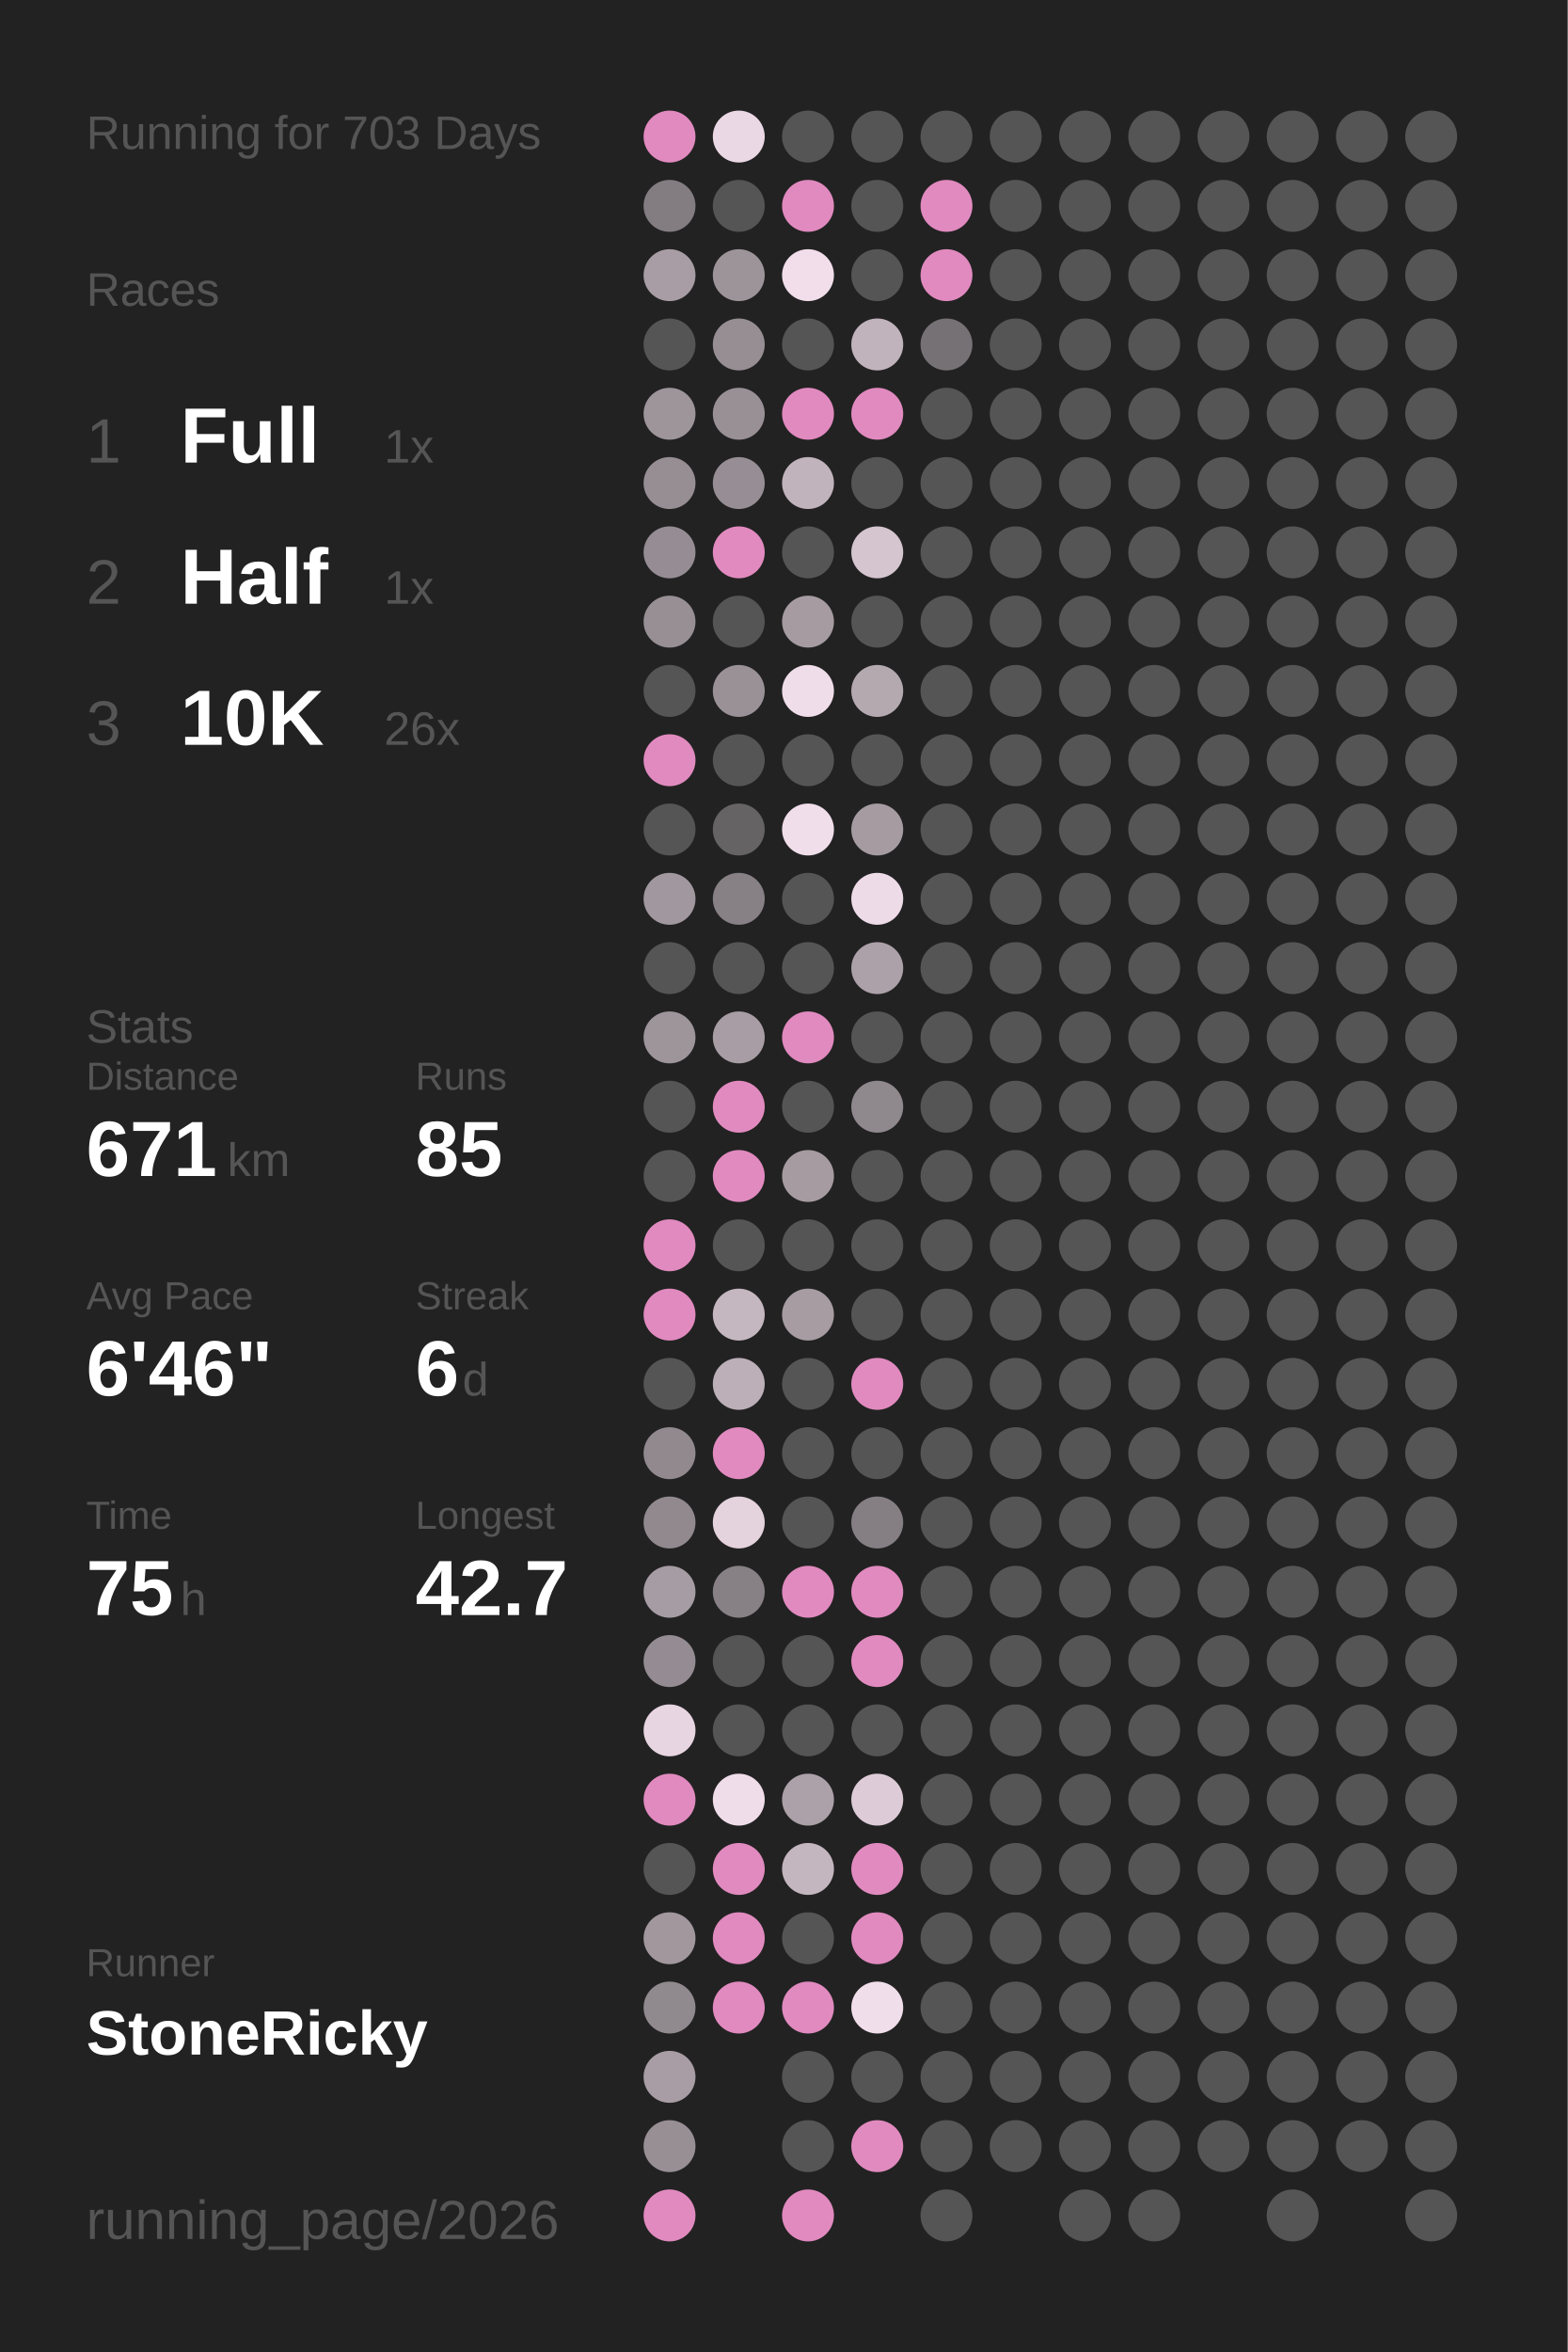
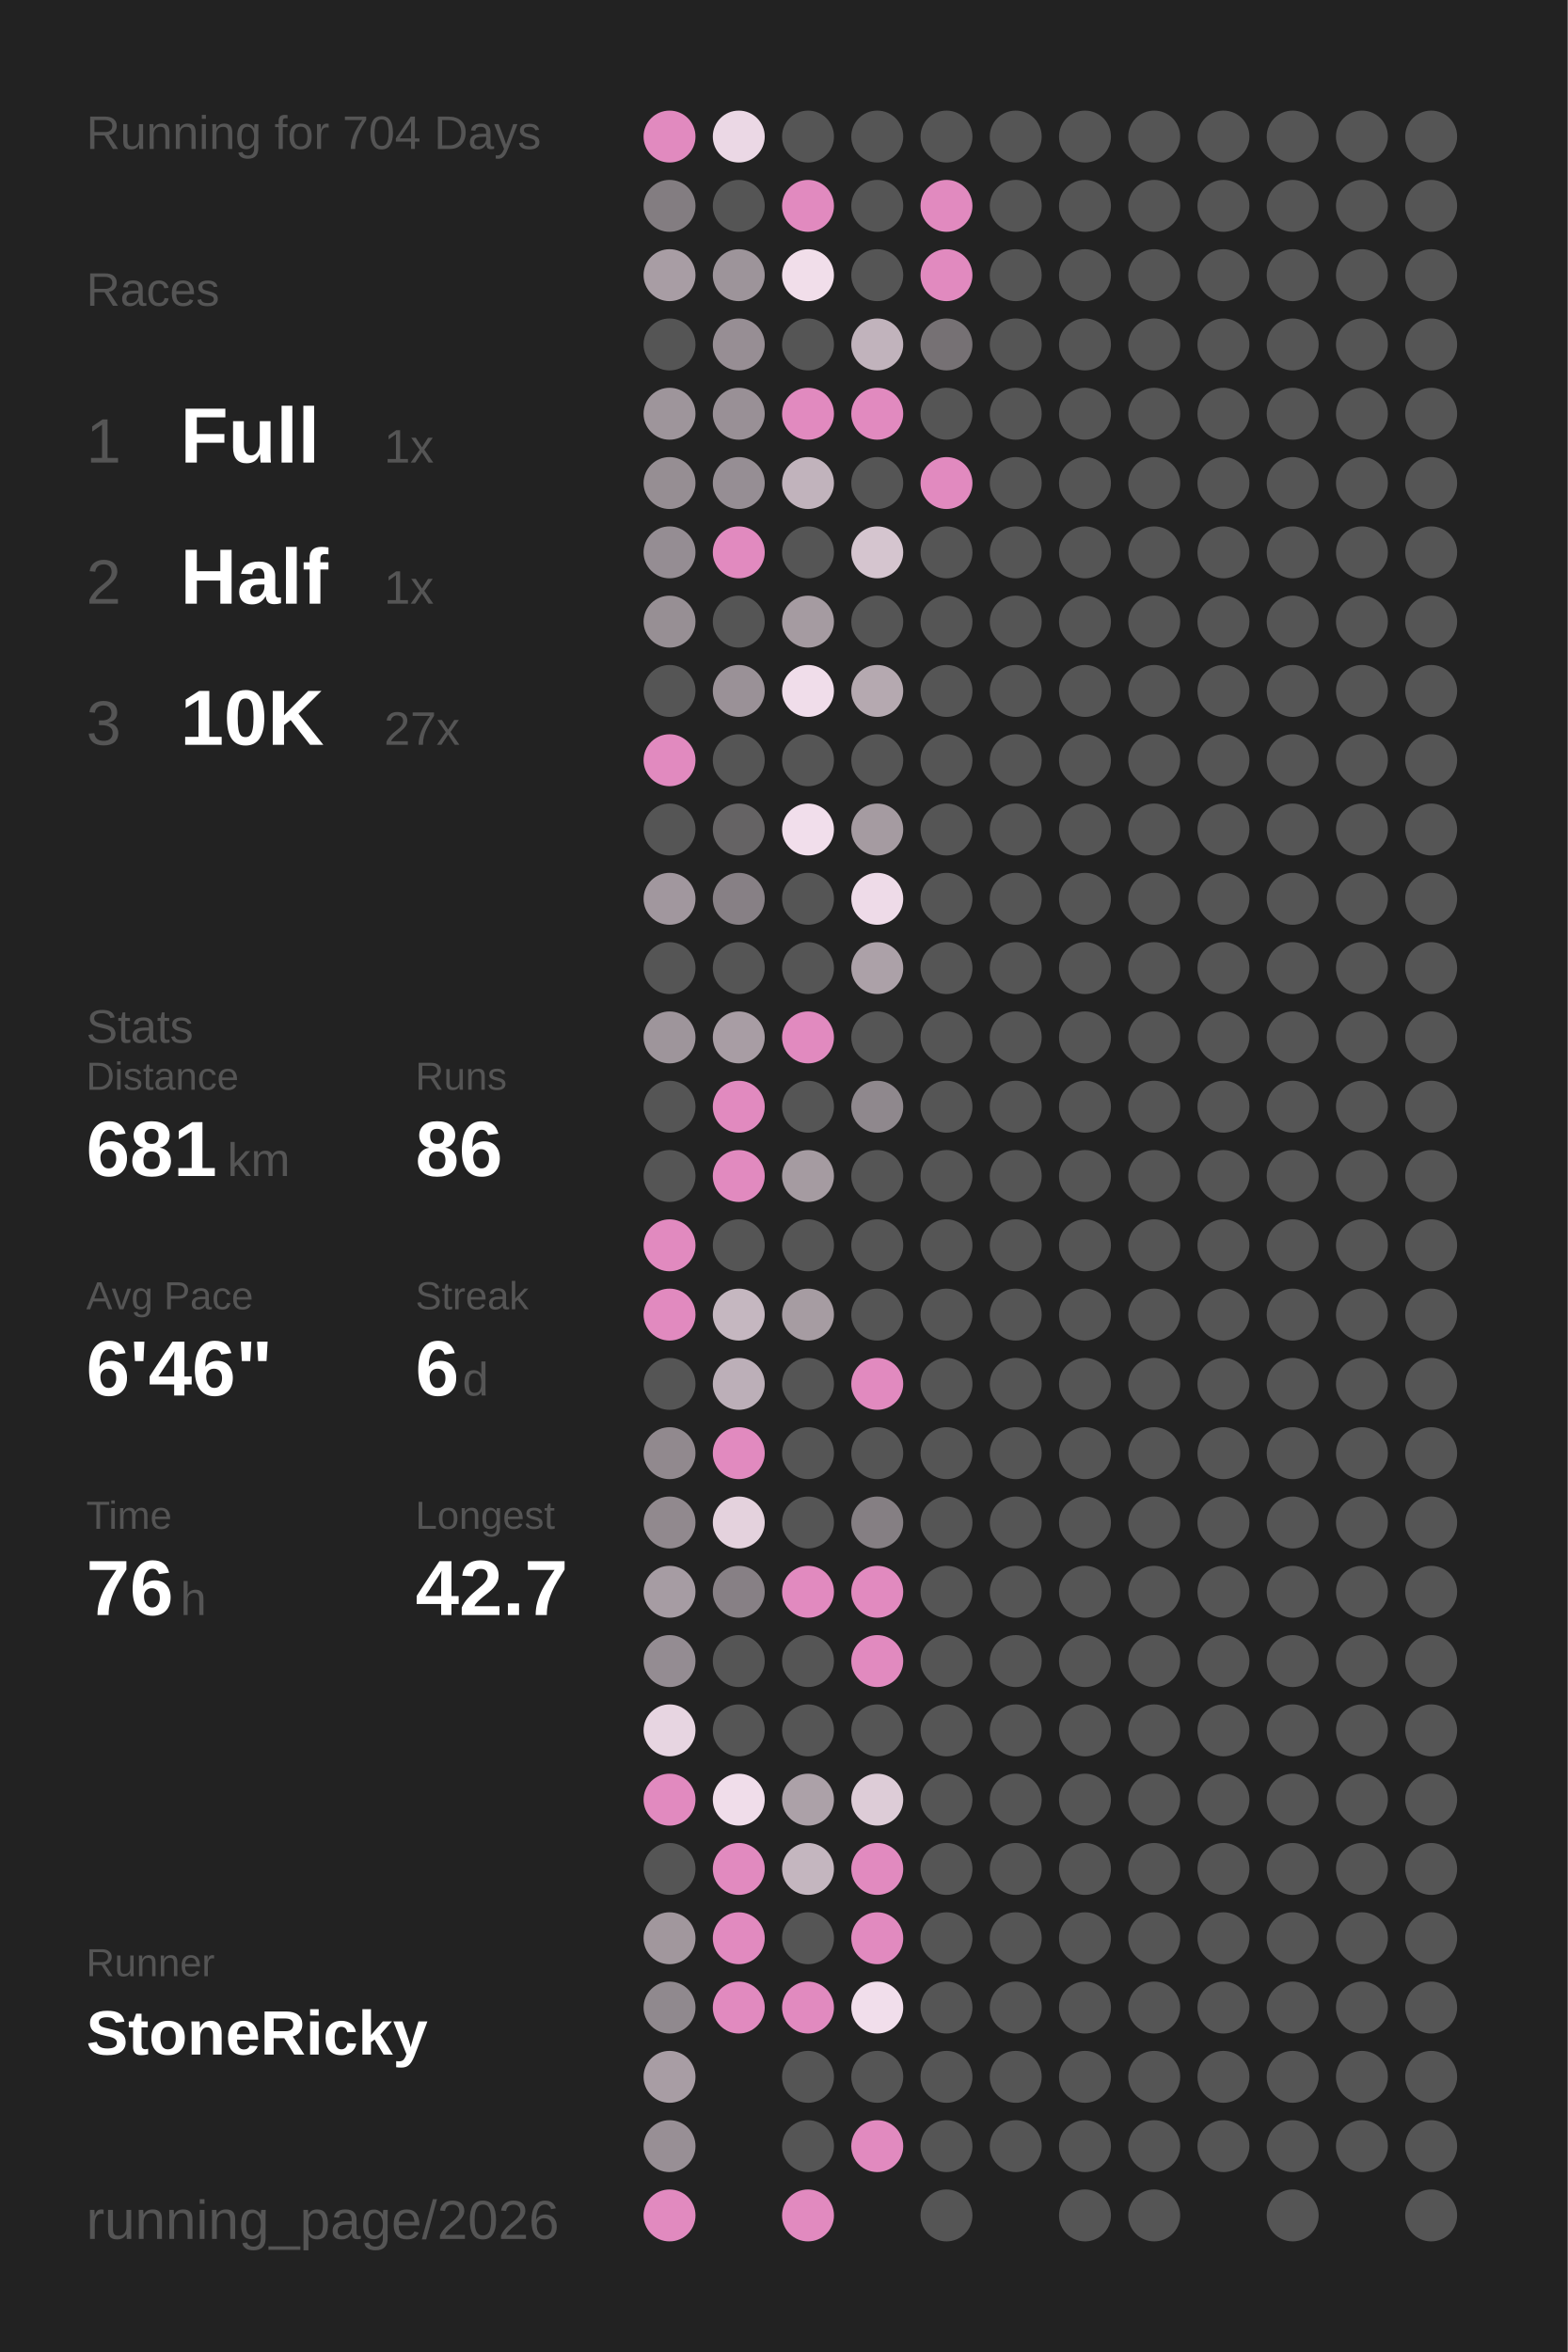
<svg xmlns="http://www.w3.org/2000/svg" baseProfile="full" height="300mm" version="1.1" viewBox="0,0,200,300" width="200mm">
  <defs />
  <rect fill="#222222" height="300" width="200" x="0" y="0" />
-   <text fill="#555555" style="font-size:6px; font-family:Arial;" x="11" y="19">Running for 703 Days</text>
+   <text fill="#555555" style="font-size:6px; font-family:Arial;" x="11" y="19">Running for 704 Days</text>
  <text fill="#555555" style="font-size:6px; font-family:Arial;" x="11" y="39">Races</text>
  <text fill="#555555" style="font-size:8px; font-family:Arial;" x="11" y="59">1</text>
  <text fill="#FFFFFF" style="font-size:10px; font-family:Arial; font-weight:bold;" x="23" y="59">Full</text>
  <text fill="#555555" style="font-size:6px; font-family:Arial;" x="49" y="59">1x</text>
  <text fill="#555555" style="font-size:8px; font-family:Arial;" x="11" y="77">2</text>
  <text fill="#FFFFFF" style="font-size:10px; font-family:Arial; font-weight:bold;" x="23" y="77">Half</text>
  <text fill="#555555" style="font-size:6px; font-family:Arial;" x="49" y="77">1x</text>
  <text fill="#555555" style="font-size:8px; font-family:Arial;" x="11" y="95">3</text>
  <text fill="#FFFFFF" style="font-size:10px; font-family:Arial; font-weight:bold;" x="23" y="95">10K</text>
-   <text fill="#555555" style="font-size:6px; font-family:Arial;" x="49" y="95">26x</text>
+   <text fill="#555555" style="font-size:6px; font-family:Arial;" x="49" y="95">27x</text>
  <text fill="#555555" style="font-size:6px; font-family:Arial;" x="11" y="133">Stats</text>
  <text fill="#555555" style="font-size:5px; font-family:Arial;" x="11" y="139">Distance</text>
-   <text fill="#FFFFFF" style="font-size:10px; font-family:Arial; font-weight:bold;" x="11" y="150">671</text>
+   <text fill="#FFFFFF" style="font-size:10px; font-family:Arial; font-weight:bold;" x="11" y="150">681</text>
  <text fill="#555555" style="font-size:6px; font-family:Arial;" x="29" y="150">km</text>
  <text fill="#555555" style="font-size:5px; font-family:Arial;" x="53" y="139">Runs</text>
-   <text fill="#FFFFFF" style="font-size:10px; font-family:Arial; font-weight:bold;" x="53" y="150">85</text>
+   <text fill="#FFFFFF" style="font-size:10px; font-family:Arial; font-weight:bold;" x="53" y="150">86</text>
  <text fill="#555555" style="font-size:5px; font-family:Arial;" x="11" y="167">Avg Pace</text>
  <text fill="#FFFFFF" style="font-size:10px; font-family:Arial; font-weight:bold;" x="11" y="178">6'46"</text>
  <text fill="#555555" style="font-size:5px; font-family:Arial;" x="53" y="167">Streak</text>
  <text fill="#FFFFFF" style="font-size:10px; font-family:Arial; font-weight:bold;" x="53" y="178">6</text>
  <text fill="#555555" style="font-size:6px; font-family:Arial;" x="59" y="178">d</text>
  <text fill="#555555" style="font-size:5px; font-family:Arial;" x="11" y="195">Time</text>
-   <text fill="#FFFFFF" style="font-size:10px; font-family:Arial; font-weight:bold;" x="11" y="206">75</text>
+   <text fill="#FFFFFF" style="font-size:10px; font-family:Arial; font-weight:bold;" x="11" y="206">76</text>
  <text fill="#555555" style="font-size:6px; font-family:Arial;" x="23" y="206">h</text>
  <text fill="#555555" style="font-size:5px; font-family:Arial;" x="53" y="195">Longest</text>
  <text fill="#FFFFFF" style="font-size:10px; font-family:Arial; font-weight:bold;" x="53" y="206">42.7</text>
  <text fill="#555555" style="font-size:5px; font-family:Arial;" x="11" y="252.065">Runner</text>
  <text fill="#FFFFFF" style="font-size:8px; font-family:Arial; font-weight:bold;" x="11" y="262.065">StoneRicky</text>
  <text fill="#555555" style="font-size:7px; font-family:Arial;" x="11" y="285.581">running_page/2026</text>
  <circle cx="85.417" cy="17.419" fill="#E18ABF" r="3.312" />
  <circle cx="85.417" cy="26.258" fill="#837d81" r="3.312" />
  <circle cx="85.417" cy="35.097" fill="#a89da4" r="3.312" />
  <circle cx="85.417" cy="43.935" fill="#555555" r="3.312" />
  <circle cx="85.417" cy="52.774" fill="#9e959b" r="3.312" />
  <circle cx="85.417" cy="61.613" fill="#968e93" r="3.312" />
  <circle cx="85.417" cy="70.452" fill="#958d93" r="3.312" />
  <circle cx="85.417" cy="79.29" fill="#978f94" r="3.312" />
  <circle cx="85.417" cy="88.129" fill="#555555" r="3.312" />
  <circle cx="85.417" cy="96.968" fill="#E18ABF" r="3.312" />
  <circle cx="85.417" cy="105.806" fill="#555555" r="3.312" />
  <circle cx="85.417" cy="114.645" fill="#a1979e" r="3.312" />
  <circle cx="85.417" cy="123.484" fill="#555555" r="3.312" />
  <circle cx="85.417" cy="132.323" fill="#9e959b" r="3.312" />
  <circle cx="85.417" cy="141.161" fill="#555555" r="3.312" />
  <circle cx="85.417" cy="150" fill="#555555" r="3.312" />
  <circle cx="85.417" cy="158.839" fill="#E18ABF" r="3.312" />
  <circle cx="85.417" cy="167.677" fill="#E18ABF" r="3.312" />
  <circle cx="85.417" cy="176.516" fill="#555555" r="3.312" />
  <circle cx="85.417" cy="185.355" fill="#91898e" r="3.312" />
  <circle cx="85.417" cy="194.194" fill="#91898e" r="3.312" />
  <circle cx="85.417" cy="203.032" fill="#a69ca3" r="3.312" />
  <circle cx="85.417" cy="211.871" fill="#948c92" r="3.312" />
  <circle cx="85.417" cy="220.71" fill="#e7d5e1" r="3.312" />
  <circle cx="85.417" cy="229.548" fill="#E18ABF" r="3.312" />
  <circle cx="85.417" cy="238.387" fill="#555555" r="3.312" />
  <circle cx="85.417" cy="247.226" fill="#a1979d" r="3.312" />
  <circle cx="85.417" cy="256.065" fill="#90898e" r="3.312" />
  <circle cx="85.417" cy="264.903" fill="#a89da4" r="3.312" />
  <circle cx="85.417" cy="273.742" fill="#988f95" r="3.312" />
  <circle cx="85.417" cy="282.581" fill="#E18ABF" r="3.312" />
  <circle cx="94.25" cy="17.419" fill="#ebd8e5" r="3.312" />
  <circle cx="94.25" cy="26.258" fill="#555555" r="3.312" />
  <circle cx="94.25" cy="35.097" fill="#9d949a" r="3.312" />
  <circle cx="94.25" cy="43.935" fill="#978e94" r="3.312" />
  <circle cx="94.25" cy="52.774" fill="#999096" r="3.312" />
  <circle cx="94.25" cy="61.613" fill="#968e94" r="3.312" />
  <circle cx="94.25" cy="70.452" fill="#E18ABF" r="3.312" />
  <circle cx="94.25" cy="79.29" fill="#555555" r="3.312" />
  <circle cx="94.25" cy="88.129" fill="#9a9197" r="3.312" />
  <circle cx="94.25" cy="96.968" fill="#555555" r="3.312" />
  <circle cx="94.25" cy="105.806" fill="#656364" r="3.312" />
  <circle cx="94.25" cy="114.645" fill="#878085" r="3.312" />
  <circle cx="94.25" cy="123.484" fill="#555555" r="3.312" />
  <circle cx="94.25" cy="132.323" fill="#a89da4" r="3.312" />
  <circle cx="94.25" cy="141.161" fill="#E18ABF" r="3.312" />
  <circle cx="94.25" cy="150" fill="#E18ABF" r="3.312" />
  <circle cx="94.25" cy="158.839" fill="#555555" r="3.312" />
  <circle cx="94.25" cy="167.677" fill="#c5b7c0" r="3.312" />
  <circle cx="94.25" cy="176.516" fill="#bcafb8" r="3.312" />
  <circle cx="94.25" cy="185.355" fill="#E18ABF" r="3.312" />
  <circle cx="94.25" cy="194.194" fill="#e4d2dd" r="3.312" />
  <circle cx="94.25" cy="203.032" fill="#878085" r="3.312" />
  <circle cx="94.25" cy="211.871" fill="#555555" r="3.312" />
  <circle cx="94.25" cy="220.71" fill="#555555" r="3.312" />
  <circle cx="94.25" cy="229.548" fill="#f0ddea" r="3.312" />
  <circle cx="94.25" cy="238.387" fill="#E18ABF" r="3.312" />
  <circle cx="94.25" cy="247.226" fill="#E18ABF" r="3.312" />
  <circle cx="94.25" cy="256.065" fill="#E18ABF" r="3.312" />
  <circle cx="103.083" cy="17.419" fill="#555555" r="3.312" />
  <circle cx="103.083" cy="26.258" fill="#E18ABF" r="3.312" />
  <circle cx="103.083" cy="35.097" fill="#f1deea" r="3.312" />
  <circle cx="103.083" cy="43.935" fill="#555555" r="3.312" />
  <circle cx="103.083" cy="52.774" fill="#E18ABF" r="3.312" />
  <circle cx="103.083" cy="61.613" fill="#c1b3bc" r="3.312" />
  <circle cx="103.083" cy="70.452" fill="#555555" r="3.312" />
  <circle cx="103.083" cy="79.29" fill="#a59ba1" r="3.312" />
  <circle cx="103.083" cy="88.129" fill="#f0ddea" r="3.312" />
  <circle cx="103.083" cy="96.968" fill="#555555" r="3.312" />
  <circle cx="103.083" cy="105.806" fill="#f1deeb" r="3.312" />
  <circle cx="103.083" cy="114.645" fill="#555555" r="3.312" />
  <circle cx="103.083" cy="123.484" fill="#555555" r="3.312" />
  <circle cx="103.083" cy="132.323" fill="#E18ABF" r="3.312" />
  <circle cx="103.083" cy="141.161" fill="#555555" r="3.312" />
  <circle cx="103.083" cy="150" fill="#a59ba1" r="3.312" />
  <circle cx="103.083" cy="158.839" fill="#555555" r="3.312" />
  <circle cx="103.083" cy="167.677" fill="#a69ca2" r="3.312" />
  <circle cx="103.083" cy="176.516" fill="#555555" r="3.312" />
  <circle cx="103.083" cy="185.355" fill="#555555" r="3.312" />
  <circle cx="103.083" cy="194.194" fill="#555555" r="3.312" />
  <circle cx="103.083" cy="203.032" fill="#E18ABF" r="3.312" />
  <circle cx="103.083" cy="211.871" fill="#555555" r="3.312" />
  <circle cx="103.083" cy="220.71" fill="#555555" r="3.312" />
  <circle cx="103.083" cy="229.548" fill="#aca1a8" r="3.312" />
  <circle cx="103.083" cy="238.387" fill="#c4b6bf" r="3.312" />
  <circle cx="103.083" cy="247.226" fill="#555555" r="3.312" />
  <circle cx="103.083" cy="256.065" fill="#E18ABF" r="3.312" />
  <circle cx="103.083" cy="264.903" fill="#555555" r="3.312" />
  <circle cx="103.083" cy="273.742" fill="#555555" r="3.312" />
  <circle cx="103.083" cy="282.581" fill="#E18ABF" r="3.312" />
  <circle cx="111.917" cy="17.419" fill="#555555" r="3.312" />
  <circle cx="111.917" cy="26.258" fill="#555555" r="3.312" />
  <circle cx="111.917" cy="35.097" fill="#555555" r="3.312" />
  <circle cx="111.917" cy="43.935" fill="#c1b3bc" r="3.312" />
  <circle cx="111.917" cy="52.774" fill="#E18ABF" r="3.312" />
  <circle cx="111.917" cy="61.613" fill="#555555" r="3.312" />
  <circle cx="111.917" cy="70.452" fill="#d5c5cf" r="3.312" />
  <circle cx="111.917" cy="79.29" fill="#555555" r="3.312" />
  <circle cx="111.917" cy="88.129" fill="#b5a9b0" r="3.312" />
  <circle cx="111.917" cy="96.968" fill="#555555" r="3.312" />
  <circle cx="111.917" cy="105.806" fill="#a59ba1" r="3.312" />
  <circle cx="111.917" cy="114.645" fill="#eedbe8" r="3.312" />
  <circle cx="111.917" cy="123.484" fill="#aca1a8" r="3.312" />
  <circle cx="111.917" cy="132.323" fill="#555555" r="3.312" />
  <circle cx="111.917" cy="141.161" fill="#8f888d" r="3.312" />
  <circle cx="111.917" cy="150" fill="#555555" r="3.312" />
  <circle cx="111.917" cy="158.839" fill="#555555" r="3.312" />
  <circle cx="111.917" cy="167.677" fill="#555555" r="3.312" />
  <circle cx="111.917" cy="176.516" fill="#E18ABF" r="3.312" />
  <circle cx="111.917" cy="185.355" fill="#555555" r="3.312" />
  <circle cx="111.917" cy="194.194" fill="#857f83" r="3.312" />
  <circle cx="111.917" cy="203.032" fill="#E18ABF" r="3.312" />
  <circle cx="111.917" cy="211.871" fill="#E18ABF" r="3.312" />
  <circle cx="111.917" cy="220.71" fill="#555555" r="3.312" />
  <circle cx="111.917" cy="229.548" fill="#ddccd7" r="3.312" />
  <circle cx="111.917" cy="238.387" fill="#E18ABF" r="3.312" />
  <circle cx="111.917" cy="247.226" fill="#E18ABF" r="3.312" />
  <circle cx="111.917" cy="256.065" fill="#f1deeb" r="3.312" />
  <circle cx="111.917" cy="264.903" fill="#555555" r="3.312" />
  <circle cx="111.917" cy="273.742" fill="#E18ABF" r="3.312" />
  <circle cx="120.75" cy="17.419" fill="#555555" r="3.312" />
  <circle cx="120.75" cy="26.258" fill="#E18ABF" r="3.312" />
  <circle cx="120.75" cy="35.097" fill="#E18ABF" r="3.312" />
  <circle cx="120.75" cy="43.935" fill="#767174" r="3.312" />
  <circle cx="120.75" cy="52.774" fill="#555555" r="3.312" />
-   <circle cx="120.75" cy="61.613" fill="#555555" r="3.312" />
+   <circle cx="120.75" cy="61.613" fill="#E18ABF" r="3.312" />
  <circle cx="120.75" cy="70.452" fill="#555555" r="3.312" />
  <circle cx="120.75" cy="79.29" fill="#555555" r="3.312" />
  <circle cx="120.75" cy="88.129" fill="#555555" r="3.312" />
  <circle cx="120.75" cy="96.968" fill="#555555" r="3.312" />
  <circle cx="120.75" cy="105.806" fill="#555555" r="3.312" />
  <circle cx="120.75" cy="114.645" fill="#555555" r="3.312" />
  <circle cx="120.75" cy="123.484" fill="#555555" r="3.312" />
  <circle cx="120.75" cy="132.323" fill="#555555" r="3.312" />
  <circle cx="120.75" cy="141.161" fill="#555555" r="3.312" />
  <circle cx="120.75" cy="150" fill="#555555" r="3.312" />
  <circle cx="120.75" cy="158.839" fill="#555555" r="3.312" />
  <circle cx="120.75" cy="167.677" fill="#555555" r="3.312" />
  <circle cx="120.75" cy="176.516" fill="#555555" r="3.312" />
  <circle cx="120.75" cy="185.355" fill="#555555" r="3.312" />
  <circle cx="120.75" cy="194.194" fill="#555555" r="3.312" />
  <circle cx="120.75" cy="203.032" fill="#555555" r="3.312" />
  <circle cx="120.75" cy="211.871" fill="#555555" r="3.312" />
  <circle cx="120.75" cy="220.71" fill="#555555" r="3.312" />
  <circle cx="120.75" cy="229.548" fill="#555555" r="3.312" />
  <circle cx="120.75" cy="238.387" fill="#555555" r="3.312" />
  <circle cx="120.75" cy="247.226" fill="#555555" r="3.312" />
  <circle cx="120.75" cy="256.065" fill="#555555" r="3.312" />
  <circle cx="120.75" cy="264.903" fill="#555555" r="3.312" />
  <circle cx="120.75" cy="273.742" fill="#555555" r="3.312" />
  <circle cx="120.75" cy="282.581" fill="#555555" r="3.312" />
  <circle cx="129.583" cy="17.419" fill="#555555" r="3.312" />
  <circle cx="129.583" cy="26.258" fill="#555555" r="3.312" />
  <circle cx="129.583" cy="35.097" fill="#555555" r="3.312" />
  <circle cx="129.583" cy="43.935" fill="#555555" r="3.312" />
  <circle cx="129.583" cy="52.774" fill="#555555" r="3.312" />
  <circle cx="129.583" cy="61.613" fill="#555555" r="3.312" />
  <circle cx="129.583" cy="70.452" fill="#555555" r="3.312" />
  <circle cx="129.583" cy="79.29" fill="#555555" r="3.312" />
  <circle cx="129.583" cy="88.129" fill="#555555" r="3.312" />
  <circle cx="129.583" cy="96.968" fill="#555555" r="3.312" />
  <circle cx="129.583" cy="105.806" fill="#555555" r="3.312" />
  <circle cx="129.583" cy="114.645" fill="#555555" r="3.312" />
  <circle cx="129.583" cy="123.484" fill="#555555" r="3.312" />
  <circle cx="129.583" cy="132.323" fill="#555555" r="3.312" />
  <circle cx="129.583" cy="141.161" fill="#555555" r="3.312" />
  <circle cx="129.583" cy="150" fill="#555555" r="3.312" />
  <circle cx="129.583" cy="158.839" fill="#555555" r="3.312" />
  <circle cx="129.583" cy="167.677" fill="#555555" r="3.312" />
  <circle cx="129.583" cy="176.516" fill="#555555" r="3.312" />
  <circle cx="129.583" cy="185.355" fill="#555555" r="3.312" />
  <circle cx="129.583" cy="194.194" fill="#555555" r="3.312" />
  <circle cx="129.583" cy="203.032" fill="#555555" r="3.312" />
  <circle cx="129.583" cy="211.871" fill="#555555" r="3.312" />
  <circle cx="129.583" cy="220.71" fill="#555555" r="3.312" />
  <circle cx="129.583" cy="229.548" fill="#555555" r="3.312" />
  <circle cx="129.583" cy="238.387" fill="#555555" r="3.312" />
  <circle cx="129.583" cy="247.226" fill="#555555" r="3.312" />
  <circle cx="129.583" cy="256.065" fill="#555555" r="3.312" />
  <circle cx="129.583" cy="264.903" fill="#555555" r="3.312" />
  <circle cx="129.583" cy="273.742" fill="#555555" r="3.312" />
  <circle cx="138.417" cy="17.419" fill="#555555" r="3.312" />
  <circle cx="138.417" cy="26.258" fill="#555555" r="3.312" />
  <circle cx="138.417" cy="35.097" fill="#555555" r="3.312" />
  <circle cx="138.417" cy="43.935" fill="#555555" r="3.312" />
  <circle cx="138.417" cy="52.774" fill="#555555" r="3.312" />
  <circle cx="138.417" cy="61.613" fill="#555555" r="3.312" />
  <circle cx="138.417" cy="70.452" fill="#555555" r="3.312" />
  <circle cx="138.417" cy="79.29" fill="#555555" r="3.312" />
  <circle cx="138.417" cy="88.129" fill="#555555" r="3.312" />
  <circle cx="138.417" cy="96.968" fill="#555555" r="3.312" />
  <circle cx="138.417" cy="105.806" fill="#555555" r="3.312" />
  <circle cx="138.417" cy="114.645" fill="#555555" r="3.312" />
  <circle cx="138.417" cy="123.484" fill="#555555" r="3.312" />
  <circle cx="138.417" cy="132.323" fill="#555555" r="3.312" />
  <circle cx="138.417" cy="141.161" fill="#555555" r="3.312" />
  <circle cx="138.417" cy="150" fill="#555555" r="3.312" />
  <circle cx="138.417" cy="158.839" fill="#555555" r="3.312" />
  <circle cx="138.417" cy="167.677" fill="#555555" r="3.312" />
  <circle cx="138.417" cy="176.516" fill="#555555" r="3.312" />
  <circle cx="138.417" cy="185.355" fill="#555555" r="3.312" />
  <circle cx="138.417" cy="194.194" fill="#555555" r="3.312" />
  <circle cx="138.417" cy="203.032" fill="#555555" r="3.312" />
  <circle cx="138.417" cy="211.871" fill="#555555" r="3.312" />
  <circle cx="138.417" cy="220.71" fill="#555555" r="3.312" />
  <circle cx="138.417" cy="229.548" fill="#555555" r="3.312" />
  <circle cx="138.417" cy="238.387" fill="#555555" r="3.312" />
  <circle cx="138.417" cy="247.226" fill="#555555" r="3.312" />
  <circle cx="138.417" cy="256.065" fill="#555555" r="3.312" />
  <circle cx="138.417" cy="264.903" fill="#555555" r="3.312" />
  <circle cx="138.417" cy="273.742" fill="#555555" r="3.312" />
  <circle cx="138.417" cy="282.581" fill="#555555" r="3.312" />
  <circle cx="147.25" cy="17.419" fill="#555555" r="3.312" />
  <circle cx="147.25" cy="26.258" fill="#555555" r="3.312" />
  <circle cx="147.25" cy="35.097" fill="#555555" r="3.312" />
  <circle cx="147.25" cy="43.935" fill="#555555" r="3.312" />
  <circle cx="147.25" cy="52.774" fill="#555555" r="3.312" />
  <circle cx="147.25" cy="61.613" fill="#555555" r="3.312" />
  <circle cx="147.25" cy="70.452" fill="#555555" r="3.312" />
  <circle cx="147.25" cy="79.29" fill="#555555" r="3.312" />
  <circle cx="147.25" cy="88.129" fill="#555555" r="3.312" />
  <circle cx="147.25" cy="96.968" fill="#555555" r="3.312" />
  <circle cx="147.25" cy="105.806" fill="#555555" r="3.312" />
  <circle cx="147.25" cy="114.645" fill="#555555" r="3.312" />
  <circle cx="147.25" cy="123.484" fill="#555555" r="3.312" />
  <circle cx="147.25" cy="132.323" fill="#555555" r="3.312" />
  <circle cx="147.25" cy="141.161" fill="#555555" r="3.312" />
  <circle cx="147.25" cy="150" fill="#555555" r="3.312" />
  <circle cx="147.25" cy="158.839" fill="#555555" r="3.312" />
  <circle cx="147.25" cy="167.677" fill="#555555" r="3.312" />
  <circle cx="147.25" cy="176.516" fill="#555555" r="3.312" />
  <circle cx="147.25" cy="185.355" fill="#555555" r="3.312" />
  <circle cx="147.25" cy="194.194" fill="#555555" r="3.312" />
  <circle cx="147.25" cy="203.032" fill="#555555" r="3.312" />
  <circle cx="147.25" cy="211.871" fill="#555555" r="3.312" />
  <circle cx="147.25" cy="220.71" fill="#555555" r="3.312" />
  <circle cx="147.25" cy="229.548" fill="#555555" r="3.312" />
  <circle cx="147.25" cy="238.387" fill="#555555" r="3.312" />
  <circle cx="147.25" cy="247.226" fill="#555555" r="3.312" />
  <circle cx="147.25" cy="256.065" fill="#555555" r="3.312" />
  <circle cx="147.25" cy="264.903" fill="#555555" r="3.312" />
  <circle cx="147.25" cy="273.742" fill="#555555" r="3.312" />
  <circle cx="147.25" cy="282.581" fill="#555555" r="3.312" />
  <circle cx="156.083" cy="17.419" fill="#555555" r="3.312" />
  <circle cx="156.083" cy="26.258" fill="#555555" r="3.312" />
  <circle cx="156.083" cy="35.097" fill="#555555" r="3.312" />
  <circle cx="156.083" cy="43.935" fill="#555555" r="3.312" />
  <circle cx="156.083" cy="52.774" fill="#555555" r="3.312" />
  <circle cx="156.083" cy="61.613" fill="#555555" r="3.312" />
  <circle cx="156.083" cy="70.452" fill="#555555" r="3.312" />
  <circle cx="156.083" cy="79.29" fill="#555555" r="3.312" />
  <circle cx="156.083" cy="88.129" fill="#555555" r="3.312" />
  <circle cx="156.083" cy="96.968" fill="#555555" r="3.312" />
  <circle cx="156.083" cy="105.806" fill="#555555" r="3.312" />
  <circle cx="156.083" cy="114.645" fill="#555555" r="3.312" />
  <circle cx="156.083" cy="123.484" fill="#555555" r="3.312" />
  <circle cx="156.083" cy="132.323" fill="#555555" r="3.312" />
  <circle cx="156.083" cy="141.161" fill="#555555" r="3.312" />
  <circle cx="156.083" cy="150" fill="#555555" r="3.312" />
  <circle cx="156.083" cy="158.839" fill="#555555" r="3.312" />
  <circle cx="156.083" cy="167.677" fill="#555555" r="3.312" />
  <circle cx="156.083" cy="176.516" fill="#555555" r="3.312" />
  <circle cx="156.083" cy="185.355" fill="#555555" r="3.312" />
  <circle cx="156.083" cy="194.194" fill="#555555" r="3.312" />
  <circle cx="156.083" cy="203.032" fill="#555555" r="3.312" />
  <circle cx="156.083" cy="211.871" fill="#555555" r="3.312" />
  <circle cx="156.083" cy="220.71" fill="#555555" r="3.312" />
  <circle cx="156.083" cy="229.548" fill="#555555" r="3.312" />
  <circle cx="156.083" cy="238.387" fill="#555555" r="3.312" />
  <circle cx="156.083" cy="247.226" fill="#555555" r="3.312" />
  <circle cx="156.083" cy="256.065" fill="#555555" r="3.312" />
  <circle cx="156.083" cy="264.903" fill="#555555" r="3.312" />
  <circle cx="156.083" cy="273.742" fill="#555555" r="3.312" />
  <circle cx="164.917" cy="17.419" fill="#555555" r="3.312" />
  <circle cx="164.917" cy="26.258" fill="#555555" r="3.312" />
  <circle cx="164.917" cy="35.097" fill="#555555" r="3.312" />
  <circle cx="164.917" cy="43.935" fill="#555555" r="3.312" />
  <circle cx="164.917" cy="52.774" fill="#555555" r="3.312" />
  <circle cx="164.917" cy="61.613" fill="#555555" r="3.312" />
  <circle cx="164.917" cy="70.452" fill="#555555" r="3.312" />
  <circle cx="164.917" cy="79.29" fill="#555555" r="3.312" />
  <circle cx="164.917" cy="88.129" fill="#555555" r="3.312" />
  <circle cx="164.917" cy="96.968" fill="#555555" r="3.312" />
  <circle cx="164.917" cy="105.806" fill="#555555" r="3.312" />
  <circle cx="164.917" cy="114.645" fill="#555555" r="3.312" />
  <circle cx="164.917" cy="123.484" fill="#555555" r="3.312" />
  <circle cx="164.917" cy="132.323" fill="#555555" r="3.312" />
  <circle cx="164.917" cy="141.161" fill="#555555" r="3.312" />
  <circle cx="164.917" cy="150" fill="#555555" r="3.312" />
  <circle cx="164.917" cy="158.839" fill="#555555" r="3.312" />
  <circle cx="164.917" cy="167.677" fill="#555555" r="3.312" />
  <circle cx="164.917" cy="176.516" fill="#555555" r="3.312" />
  <circle cx="164.917" cy="185.355" fill="#555555" r="3.312" />
  <circle cx="164.917" cy="194.194" fill="#555555" r="3.312" />
  <circle cx="164.917" cy="203.032" fill="#555555" r="3.312" />
  <circle cx="164.917" cy="211.871" fill="#555555" r="3.312" />
  <circle cx="164.917" cy="220.71" fill="#555555" r="3.312" />
  <circle cx="164.917" cy="229.548" fill="#555555" r="3.312" />
  <circle cx="164.917" cy="238.387" fill="#555555" r="3.312" />
  <circle cx="164.917" cy="247.226" fill="#555555" r="3.312" />
  <circle cx="164.917" cy="256.065" fill="#555555" r="3.312" />
  <circle cx="164.917" cy="264.903" fill="#555555" r="3.312" />
  <circle cx="164.917" cy="273.742" fill="#555555" r="3.312" />
  <circle cx="164.917" cy="282.581" fill="#555555" r="3.312" />
  <circle cx="173.75" cy="17.419" fill="#555555" r="3.312" />
  <circle cx="173.75" cy="26.258" fill="#555555" r="3.312" />
  <circle cx="173.75" cy="35.097" fill="#555555" r="3.312" />
  <circle cx="173.75" cy="43.935" fill="#555555" r="3.312" />
  <circle cx="173.75" cy="52.774" fill="#555555" r="3.312" />
  <circle cx="173.75" cy="61.613" fill="#555555" r="3.312" />
  <circle cx="173.75" cy="70.452" fill="#555555" r="3.312" />
  <circle cx="173.75" cy="79.29" fill="#555555" r="3.312" />
  <circle cx="173.75" cy="88.129" fill="#555555" r="3.312" />
  <circle cx="173.75" cy="96.968" fill="#555555" r="3.312" />
  <circle cx="173.75" cy="105.806" fill="#555555" r="3.312" />
  <circle cx="173.75" cy="114.645" fill="#555555" r="3.312" />
  <circle cx="173.75" cy="123.484" fill="#555555" r="3.312" />
  <circle cx="173.75" cy="132.323" fill="#555555" r="3.312" />
  <circle cx="173.75" cy="141.161" fill="#555555" r="3.312" />
  <circle cx="173.75" cy="150" fill="#555555" r="3.312" />
  <circle cx="173.75" cy="158.839" fill="#555555" r="3.312" />
  <circle cx="173.75" cy="167.677" fill="#555555" r="3.312" />
  <circle cx="173.75" cy="176.516" fill="#555555" r="3.312" />
  <circle cx="173.75" cy="185.355" fill="#555555" r="3.312" />
  <circle cx="173.75" cy="194.194" fill="#555555" r="3.312" />
  <circle cx="173.75" cy="203.032" fill="#555555" r="3.312" />
  <circle cx="173.75" cy="211.871" fill="#555555" r="3.312" />
  <circle cx="173.75" cy="220.71" fill="#555555" r="3.312" />
  <circle cx="173.75" cy="229.548" fill="#555555" r="3.312" />
  <circle cx="173.75" cy="238.387" fill="#555555" r="3.312" />
  <circle cx="173.75" cy="247.226" fill="#555555" r="3.312" />
  <circle cx="173.75" cy="256.065" fill="#555555" r="3.312" />
  <circle cx="173.75" cy="264.903" fill="#555555" r="3.312" />
  <circle cx="173.75" cy="273.742" fill="#555555" r="3.312" />
  <circle cx="182.583" cy="17.419" fill="#555555" r="3.312" />
  <circle cx="182.583" cy="26.258" fill="#555555" r="3.312" />
  <circle cx="182.583" cy="35.097" fill="#555555" r="3.312" />
  <circle cx="182.583" cy="43.935" fill="#555555" r="3.312" />
  <circle cx="182.583" cy="52.774" fill="#555555" r="3.312" />
  <circle cx="182.583" cy="61.613" fill="#555555" r="3.312" />
  <circle cx="182.583" cy="70.452" fill="#555555" r="3.312" />
  <circle cx="182.583" cy="79.29" fill="#555555" r="3.312" />
  <circle cx="182.583" cy="88.129" fill="#555555" r="3.312" />
  <circle cx="182.583" cy="96.968" fill="#555555" r="3.312" />
  <circle cx="182.583" cy="105.806" fill="#555555" r="3.312" />
  <circle cx="182.583" cy="114.645" fill="#555555" r="3.312" />
  <circle cx="182.583" cy="123.484" fill="#555555" r="3.312" />
  <circle cx="182.583" cy="132.323" fill="#555555" r="3.312" />
  <circle cx="182.583" cy="141.161" fill="#555555" r="3.312" />
  <circle cx="182.583" cy="150" fill="#555555" r="3.312" />
  <circle cx="182.583" cy="158.839" fill="#555555" r="3.312" />
  <circle cx="182.583" cy="167.677" fill="#555555" r="3.312" />
  <circle cx="182.583" cy="176.516" fill="#555555" r="3.312" />
  <circle cx="182.583" cy="185.355" fill="#555555" r="3.312" />
  <circle cx="182.583" cy="194.194" fill="#555555" r="3.312" />
  <circle cx="182.583" cy="203.032" fill="#555555" r="3.312" />
  <circle cx="182.583" cy="211.871" fill="#555555" r="3.312" />
  <circle cx="182.583" cy="220.71" fill="#555555" r="3.312" />
  <circle cx="182.583" cy="229.548" fill="#555555" r="3.312" />
  <circle cx="182.583" cy="238.387" fill="#555555" r="3.312" />
  <circle cx="182.583" cy="247.226" fill="#555555" r="3.312" />
  <circle cx="182.583" cy="256.065" fill="#555555" r="3.312" />
  <circle cx="182.583" cy="264.903" fill="#555555" r="3.312" />
  <circle cx="182.583" cy="273.742" fill="#555555" r="3.312" />
  <circle cx="182.583" cy="282.581" fill="#555555" r="3.312" />
</svg>
